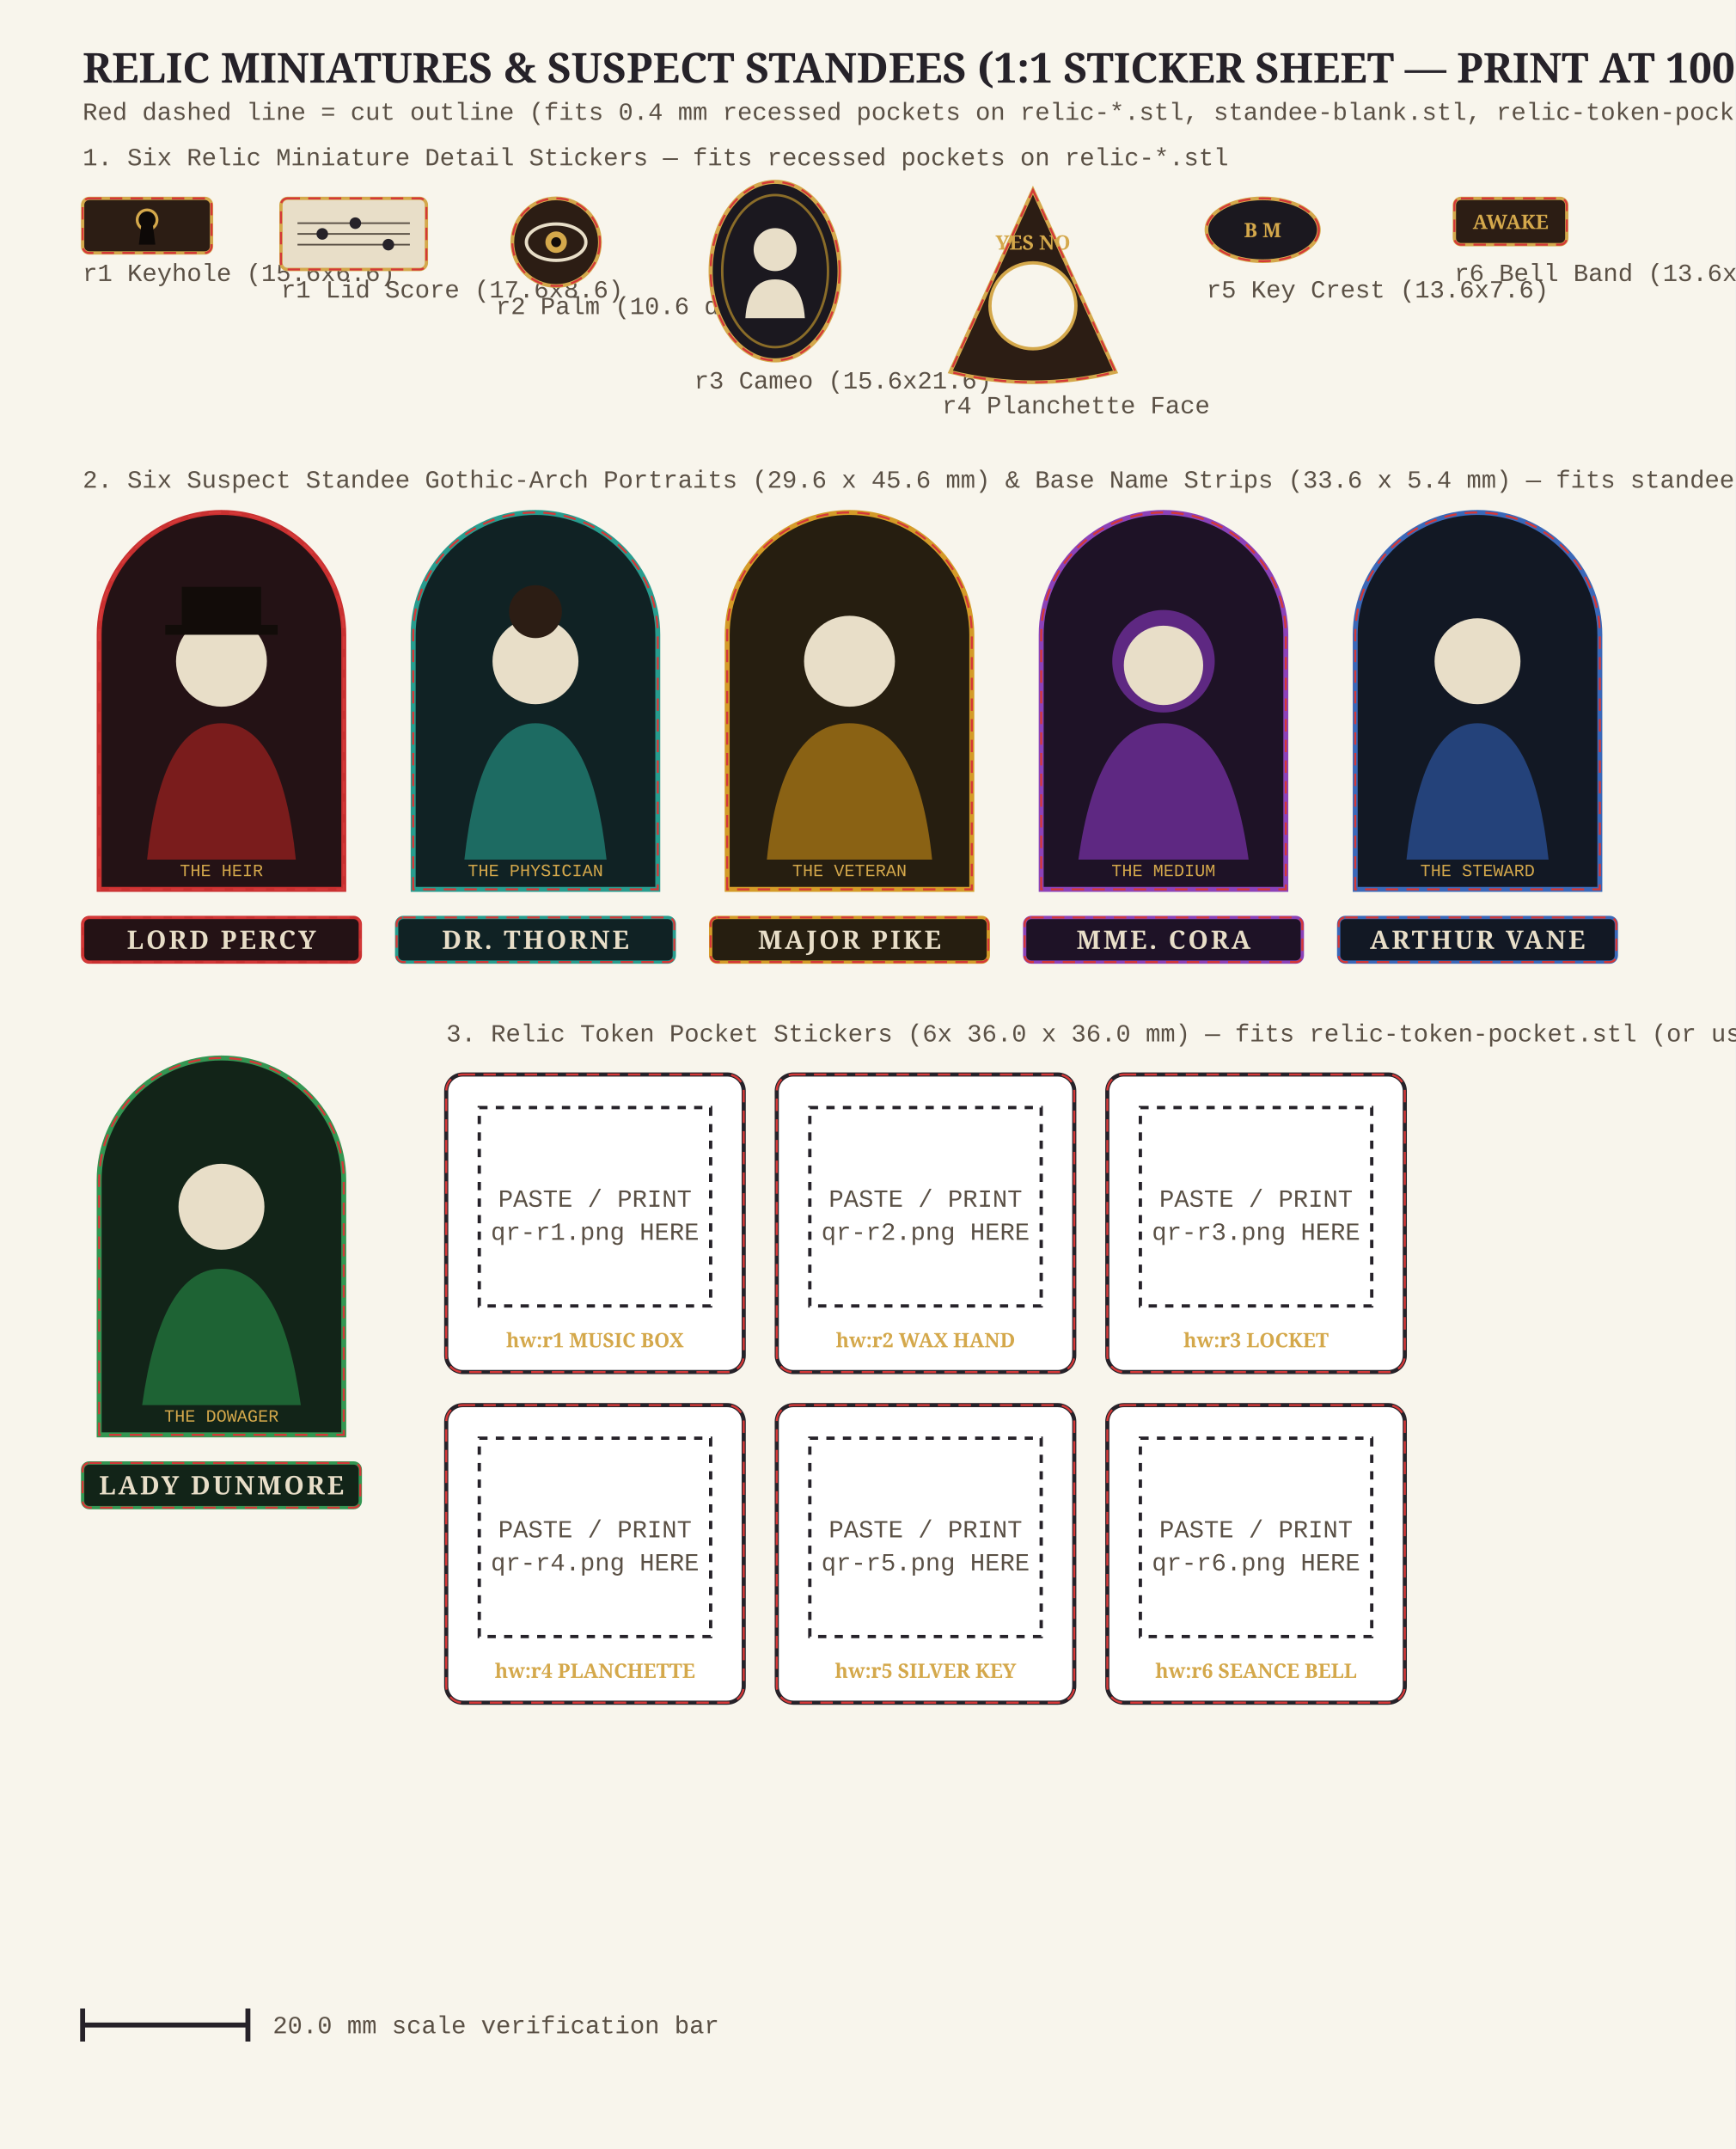
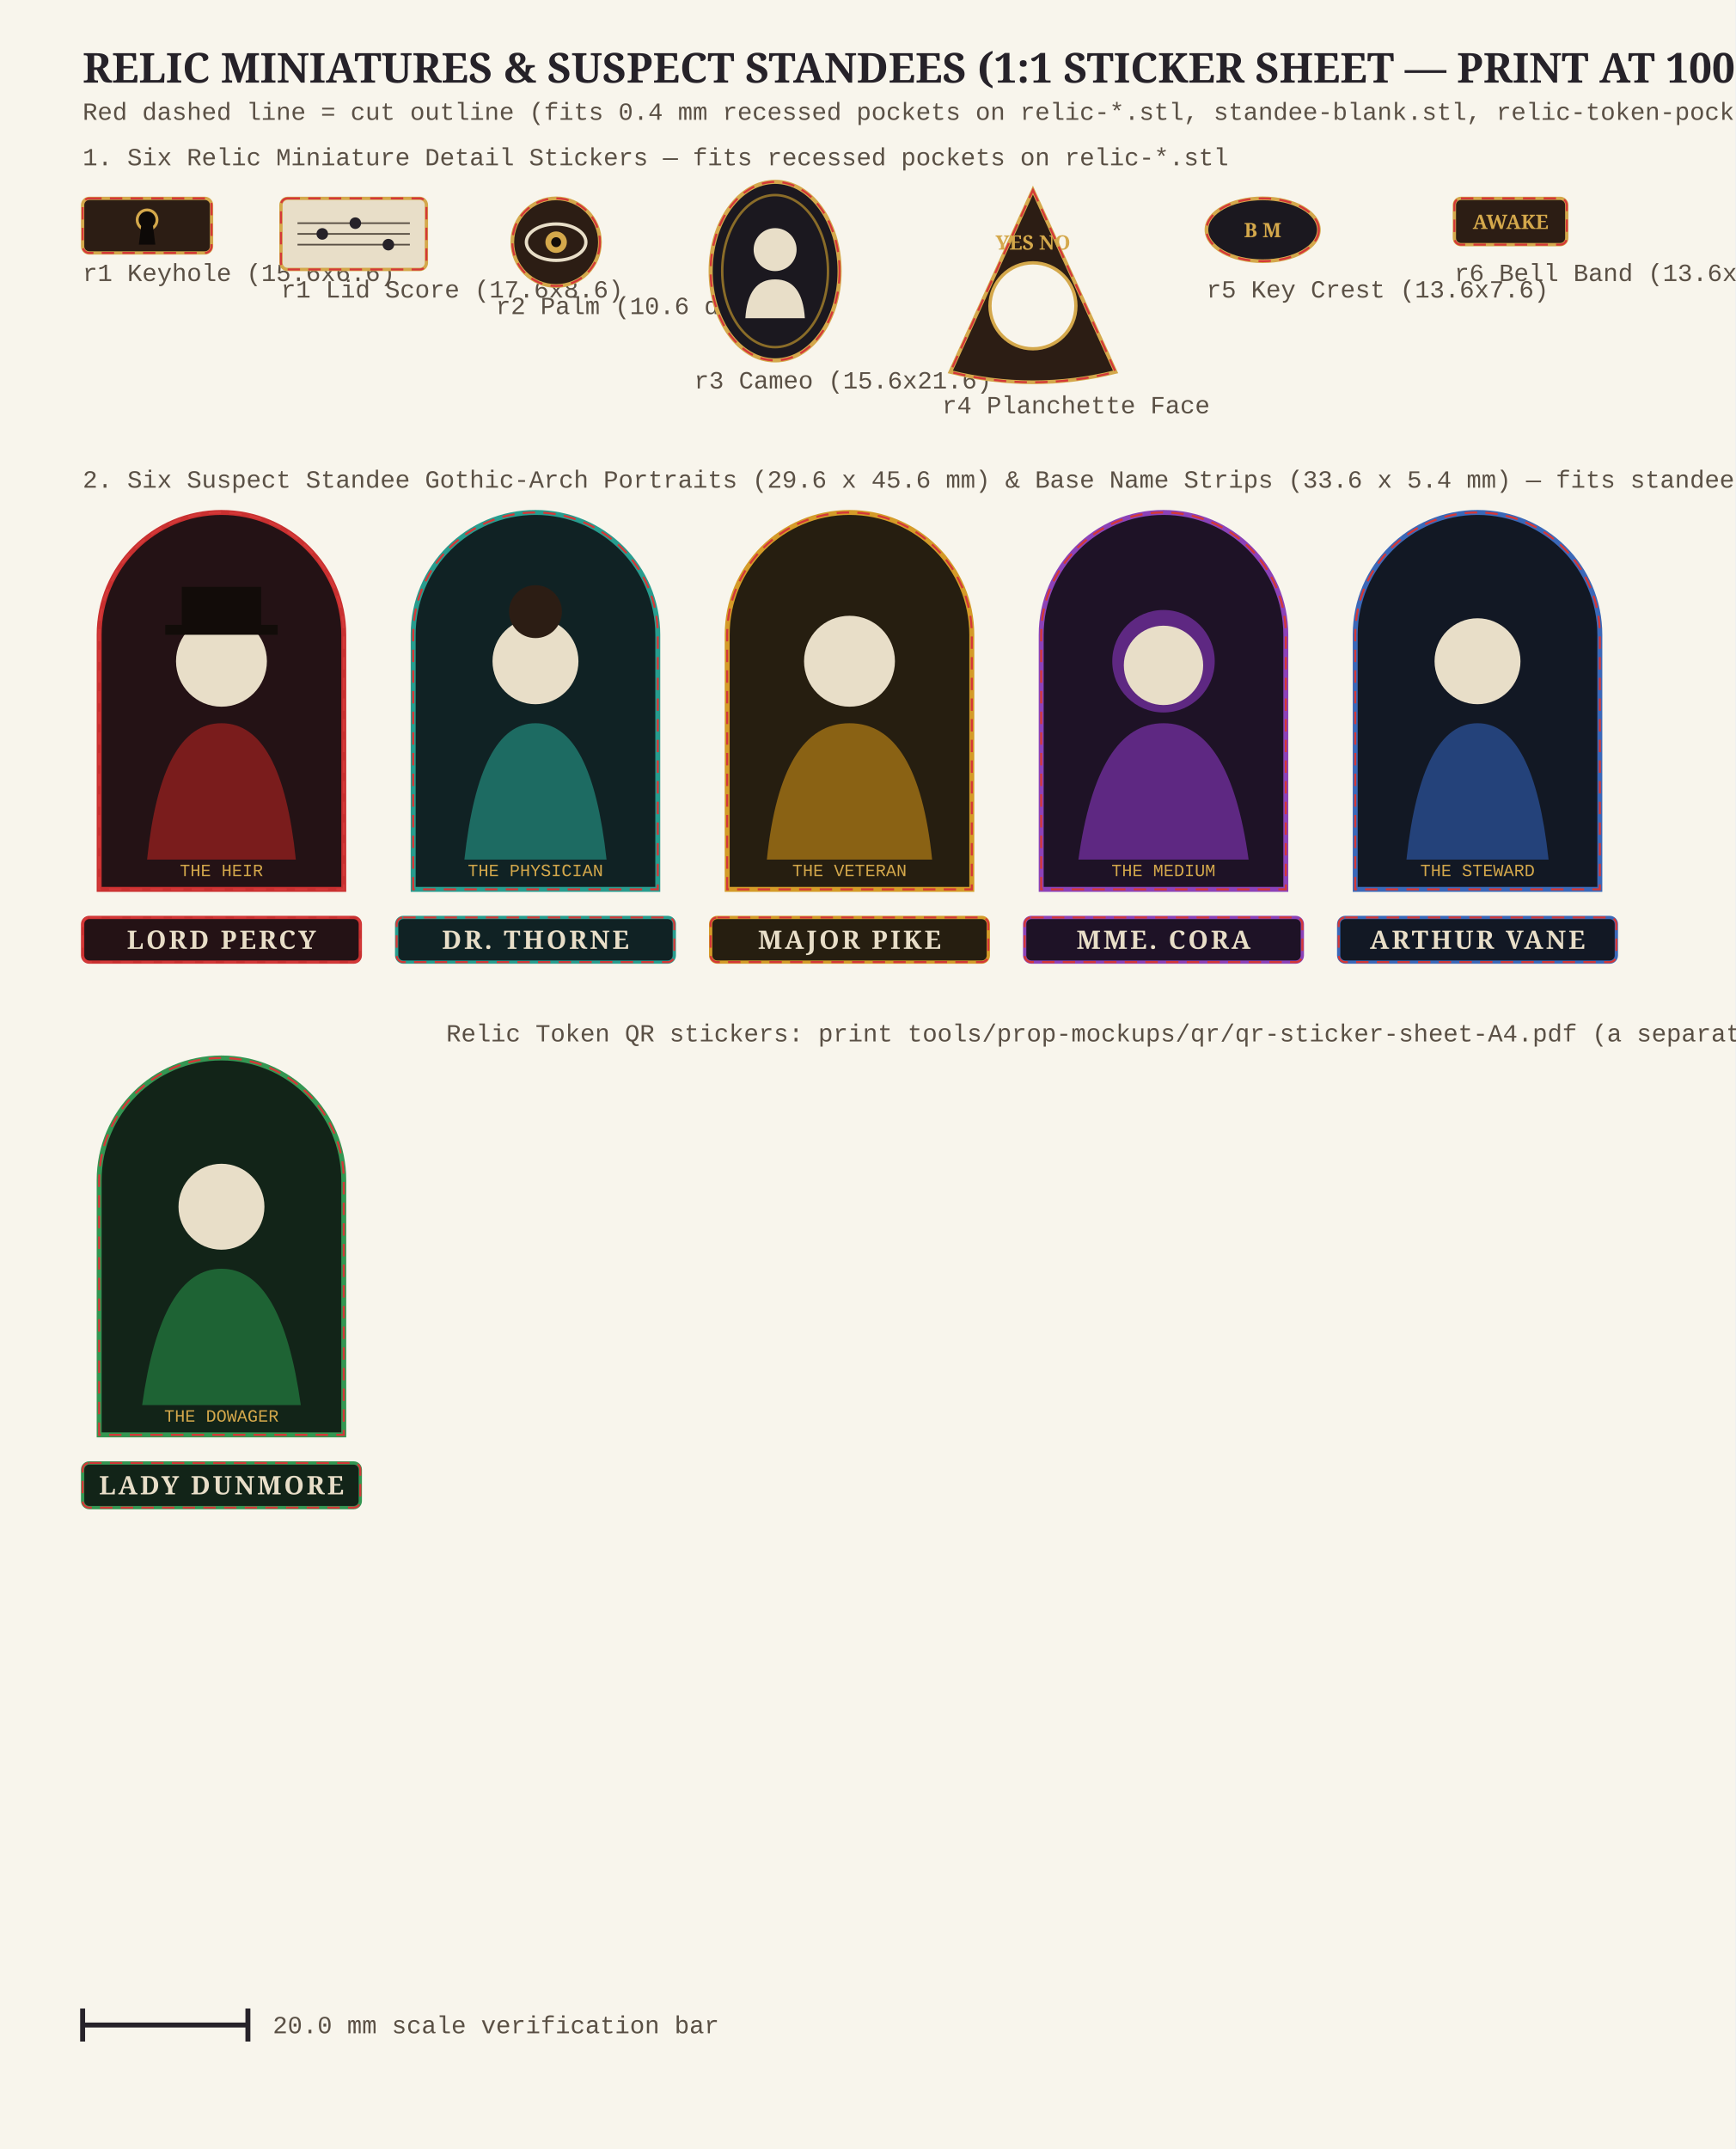
<svg xmlns="http://www.w3.org/2000/svg" width="210mm" height="260mm" viewBox="0 0 210 260">
  <defs>
    <style>
      .sheet-bg { fill: #f8f5ec; }
      .title { font-family: 'Georgia', serif; font-size: 5px; fill: #262229; font-weight: bold; }
      .sub { font-family: 'Courier New', monospace; font-size: 3px; fill: #5a5045; }
      .cut { fill: none; stroke: #d43838; stroke-width: 0.25; stroke-dasharray: 1.5,1; }
      .name-txt { font-family: 'Georgia', serif; font-size: 3.1px; fill: #e8dec8; text-anchor: middle; font-weight: bold; letter-spacing: 0.3px; }
      .role-txt { font-family: 'Courier New', monospace; font-size: 2.1px; fill: #d4a84b; text-anchor: middle; }
      .relic-txt { font-family: 'Georgia', serif; font-size: 2.4px; fill: #d4a84b; text-anchor: middle; font-weight: bold; }
    </style>
  </defs>
  <rect class="sheet-bg" x="0" y="0" width="210" height="260" />
  <text class="title" x="10" y="10">RELIC MINIATURES &amp; SUSPECT STANDEES (1:1 STICKER SHEET — PRINT AT 100% SCALE)</text>
  <text class="sub" x="10" y="14.5">Red dashed line = cut outline (fits 0.4 mm recessed pockets on relic-*.stl, standee-blank.stl, relic-token-pocket.stl)</text>
  <g transform="translate(10, 22)">
    <text class="sub" x="0" y="-2">1. Six Relic Miniature Detail Stickers — fits recessed pockets on relic-*.stl</text>
    <g transform="translate(0, 2)">
      <rect x="0" y="0" width="15.6" height="6.6" rx="0.8" fill="#2c1d14" stroke="#d4a84b" stroke-width="0.4" />
      <circle cx="7.8" cy="2.6" r="1.2" fill="#0d0907" stroke="#d4a84b" stroke-width="0.35" />
      <polygon points="7.1,3.2 8.5,3.2 8.8,5.6 6.8,5.6" fill="#0d0907" />
      <rect class="cut" x="0" y="0" width="15.6" height="6.6" rx="0.8" />
      <text class="sub" x="0" y="10">r1 Keyhole (15.6x6.6)</text>
    </g>
    <g transform="translate(24, 2)">
      <rect x="0" y="0" width="17.6" height="8.6" rx="0.8" fill="#e8dec8" stroke="#d4a84b" stroke-width="0.4" />
      <line x1="2" y1="3" x2="15.6" y2="3" stroke="#5a5045" stroke-width="0.2" />
      <line x1="2" y1="4.3" x2="15.6" y2="4.3" stroke="#5a5045" stroke-width="0.2" />
      <line x1="2" y1="5.6" x2="15.6" y2="5.6" stroke="#5a5045" stroke-width="0.2" />
      <circle cx="5" cy="4.3" r="0.7" fill="#262229" />
      <circle cx="9" cy="3.0" r="0.7" fill="#262229" />
      <circle cx="13" cy="5.6" r="0.7" fill="#262229" />
      <rect class="cut" x="0" y="0" width="17.6" height="8.6" rx="0.8" />
      <text class="sub" x="0" y="12">r1 Lid Score (17.6x8.6)</text>
    </g>
    <g transform="translate(52, 2)">
      <circle cx="5.3" cy="5.3" r="5.3" fill="#2c1d14" stroke="#d4a84b" stroke-width="0.45" />
      <ellipse cx="5.3" cy="5.3" rx="3.6" ry="2.2" fill="none" stroke="#e8dec8" stroke-width="0.4" />
      <circle cx="5.3" cy="5.3" r="1.3" fill="#d4a84b" />
      <circle cx="5.3" cy="5.3" r="0.6" fill="#120c09" />
      <circle class="cut" cx="5.3" cy="5.3" r="5.3" />
      <text class="sub" x="-2" y="14">r2 Palm (10.6 dia)</text>
    </g>
    <g transform="translate(76, 0)">
      <ellipse cx="7.8" cy="10.8" rx="7.8" ry="10.8" fill="#1b181f" stroke="#d4a84b" stroke-width="0.5" />
      <ellipse cx="7.8" cy="10.8" rx="6.4" ry="9.2" fill="none" stroke="#8a6c28" stroke-width="0.3" />
      <circle cx="7.8" cy="8.2" r="2.6" fill="#e8dec8" />
      <path d="M 4.2,16.5 Q 4.5,11.8 7.8,11.8 Q 11.1,11.8 11.4,16.5 Z" fill="#e8dec8" />
      <ellipse class="cut" cx="7.8" cy="10.8" rx="7.8" ry="10.8" />
      <text class="sub" x="-2" y="25">r3 Cameo (15.6x21.6)</text>
    </g>
    <g transform="translate(104, 0)">
      <path d="M 11.0,1.0 L 21.0,23.0 Q 11.0,25.5 1.0,23.0 Z" fill="#2c1d14" stroke="#d4a84b" stroke-width="0.45" />
      <circle cx="11.0" cy="15.0" r="5.2" fill="#f8f5ec" stroke="#d4a84b" stroke-width="0.4" />
      <text class="relic-txt" x="11.0" y="8.2">YES   NO</text>
      <path class="cut" d="M 11.0,1.0 L 21.0,23.0 Q 11.0,25.5 1.0,23.0 Z" />
      <text class="sub" x="0" y="28">r4 Planchette Face</text>
    </g>
    <g transform="translate(136, 2)">
      <ellipse cx="6.8" cy="3.8" rx="6.8" ry="3.8" fill="#1b181f" stroke="#d4a84b" stroke-width="0.45" />
      <text class="relic-txt" x="6.8" y="4.7">B M</text>
      <ellipse class="cut" cx="6.8" cy="3.8" rx="6.8" ry="3.8" />
      <text class="sub" x="0" y="12">r5 Key Crest (13.6x7.6)</text>
    </g>
    <g transform="translate(166, 2)">
      <rect x="0" y="0" width="13.6" height="5.6" rx="0.8" fill="#2c1d14" stroke="#d4a84b" stroke-width="0.4" />
      <text class="relic-txt" x="6.8" y="3.7" font-size="2.0">AWAKE</text>
      <rect class="cut" x="0" y="0" width="13.6" height="5.6" rx="0.8" />
      <text class="sub" x="0" y="10">r6 Bell Band (13.6x5.6)</text>
    </g>
  </g>
  <g transform="translate(10, 62)">
    <text class="sub" x="0" y="-3">2. Six Suspect Standee Gothic-Arch Portraits (29.6 x 45.6 mm) &amp; Base Name Strips (33.6 x 5.4 mm) — fits standee-blank.stl</text>
    <g transform="translate(0, 0)">
      <path d="M 2,45.6 L 2,14.8 A 14.8,14.8 0 0,1 31.6,14.8 L 31.6,45.6 Z" fill="#241215" stroke="#c93030" stroke-width="0.6" />
      <circle cx="16.8" cy="18.0" r="5.5" fill="#e8dec8" />
      <rect x="12.0" y="9.0" width="9.6" height="5.2" fill="#120c09" />
      <rect x="10.0" y="13.6" width="13.6" height="1.2" fill="#120c09" />
      <path d="M 7.8,42.0 Q 9.5,25.5 16.8,25.5 Q 24.1,25.5 25.8,42.0 Z" fill="#7a1c1c" />
      <text class="role-txt" x="16.8" y="44.0">THE HEIR</text>
      <path class="cut" d="M 2,45.6 L 2,14.8 A 14.8,14.8 0 0,1 31.6,14.8 L 31.6,45.6 Z" />
      <rect x="0" y="49" width="33.6" height="5.4" rx="0.8" fill="#241215" stroke="#c93030" stroke-width="0.4" />
      <text class="name-txt" x="16.8" y="52.8">LORD PERCY</text>
      <rect class="cut" x="0" y="49" width="33.6" height="5.4" rx="0.8" />
    </g>
    <g transform="translate(38, 0)">
      <path d="M 2,45.6 L 2,14.8 A 14.8,14.8 0 0,1 31.6,14.8 L 31.6,45.6 Z" fill="#102224" stroke="#289c8e" stroke-width="0.6" />
      <circle cx="16.8" cy="18.0" r="5.2" fill="#e8dec8" />
      <circle cx="16.8" cy="12.0" r="3.2" fill="#2c1d14" />
      <path d="M 8.2,42.0 Q 10.0,25.5 16.8,25.5 Q 23.6,25.5 25.4,42.0 Z" fill="#1d6b62" />
      <text class="role-txt" x="16.8" y="44.0">THE PHYSICIAN</text>
      <path class="cut" d="M 2,45.6 L 2,14.8 A 14.8,14.8 0 0,1 31.6,14.8 L 31.6,45.6 Z" />
      <rect x="0" y="49" width="33.6" height="5.4" rx="0.8" fill="#102224" stroke="#289c8e" stroke-width="0.4" />
      <text class="name-txt" x="16.8" y="52.8">DR. THORNE</text>
      <rect class="cut" x="0" y="49" width="33.6" height="5.4" rx="0.8" />
    </g>
    <g transform="translate(76, 0)">
      <path d="M 2,45.6 L 2,14.8 A 14.8,14.8 0 0,1 31.6,14.8 L 31.6,45.6 Z" fill="#261e10" stroke="#d49b28" stroke-width="0.6" />
      <circle cx="16.8" cy="18.0" r="5.5" fill="#e8dec8" />
      <path d="M 6.8,42.0 Q 8.5,25.5 16.8,25.5 Q 25.1,25.5 26.8,42.0 Z" fill="#8a6214" />
      <text class="role-txt" x="16.8" y="44.0">THE VETERAN</text>
      <path class="cut" d="M 2,45.6 L 2,14.8 A 14.8,14.8 0 0,1 31.6,14.8 L 31.6,45.6 Z" />
      <rect x="0" y="49" width="33.6" height="5.4" rx="0.8" fill="#261e10" stroke="#d49b28" stroke-width="0.4" />
      <text class="name-txt" x="16.8" y="52.8">MAJOR PIKE</text>
      <rect class="cut" x="0" y="49" width="33.6" height="5.4" rx="0.8" />
    </g>
    <g transform="translate(114, 0)">
      <path d="M 2,45.6 L 2,14.8 A 14.8,14.8 0 0,1 31.6,14.8 L 31.6,45.6 Z" fill="#1e1226" stroke="#8c42b8" stroke-width="0.6" />
      <circle cx="16.8" cy="18.0" r="6.2" fill="#5e2882" />
      <circle cx="16.8" cy="18.5" r="4.8" fill="#e8dec8" />
      <path d="M 6.5,42.0 Q 8.8,25.5 16.8,25.5 Q 24.8,25.5 27.1,42.0 Z" fill="#5e2882" />
      <text class="role-txt" x="16.8" y="44.0">THE MEDIUM</text>
      <path class="cut" d="M 2,45.6 L 2,14.8 A 14.8,14.8 0 0,1 31.6,14.8 L 31.6,45.6 Z" />
      <rect x="0" y="49" width="33.6" height="5.4" rx="0.8" fill="#1e1226" stroke="#8c42b8" stroke-width="0.4" />
      <text class="name-txt" x="16.8" y="52.8">MME. CORA</text>
      <rect class="cut" x="0" y="49" width="33.6" height="5.4" rx="0.8" />
    </g>
    <g transform="translate(152, 0)">
      <path d="M 2,45.6 L 2,14.8 A 14.8,14.8 0 0,1 31.6,14.8 L 31.6,45.6 Z" fill="#121824" stroke="#3b68b8" stroke-width="0.6" />
      <circle cx="16.8" cy="18.0" r="5.2" fill="#e8dec8" />
      <path d="M 8.2,42.0 Q 10.0,25.5 16.8,25.5 Q 23.6,25.5 25.4,42.0 Z" fill="#24427a" />
      <text class="role-txt" x="16.8" y="44.0">THE STEWARD</text>
      <path class="cut" d="M 2,45.6 L 2,14.8 A 14.8,14.8 0 0,1 31.6,14.8 L 31.6,45.6 Z" />
      <rect x="0" y="49" width="33.6" height="5.4" rx="0.8" fill="#121824" stroke="#3b68b8" stroke-width="0.4" />
      <text class="name-txt" x="16.8" y="52.8">ARTHUR VANE</text>
      <rect class="cut" x="0" y="49" width="33.6" height="5.4" rx="0.8" />
    </g>
  </g>
  <g transform="translate(10, 128)">
    <g transform="translate(0, 0)">
      <path d="M 2,45.6 L 2,14.8 A 14.8,14.8 0 0,1 31.6,14.8 L 31.6,45.6 Z" fill="#122418" stroke="#349652" stroke-width="0.6" />
      <circle cx="16.8" cy="18.0" r="5.2" fill="#e8dec8" />
      <path d="M 7.2,42.0 Q 9.5,25.5 16.8,25.5 Q 24.1,25.5 26.4,42.0 Z" fill="#1e6334" />
      <text class="role-txt" x="16.8" y="44.0">THE DOWAGER</text>
      <path class="cut" d="M 2,45.6 L 2,14.8 A 14.8,14.8 0 0,1 31.6,14.8 L 31.6,45.6 Z" />
      <rect x="0" y="49" width="33.6" height="5.4" rx="0.8" fill="#122418" stroke="#349652" stroke-width="0.4" />
      <text class="name-txt" x="16.8" y="52.8">LADY DUNMORE</text>
      <rect class="cut" x="0" y="49" width="33.6" height="5.4" rx="0.8" />
    </g>
-     <g transform="translate(44, 0)">
-       <text class="sub" x="0" y="-2">3. Relic Token Pocket Stickers (6x 36.0 x 36.0 mm) — fits relic-token-pocket.stl (or use 3D-printed QR plates relic-token-r1..r6.stl)</text>
-       <g transform="translate(0, 2)">
-         <rect x="0" y="0" width="36" height="36" rx="2.0" fill="#ffffff" stroke="#262229" stroke-width="0.5" />
-         <rect x="4" y="4" width="28" height="24" fill="none" stroke="#262229" stroke-width="0.4" stroke-dasharray="1,1" />
-         <text class="sub" x="18" y="16" text-anchor="middle">PASTE / PRINT</text>
-         <text class="sub" x="18" y="20" text-anchor="middle">qr-r1.png HERE</text>
-         <text class="relic-txt" x="18" y="33" fill="#262229">hw:r1 MUSIC BOX</text>
-         <rect class="cut" x="0" y="0" width="36" height="36" rx="2.0" />
-       </g>
-       <g transform="translate(40, 2)">
-         <rect x="0" y="0" width="36" height="36" rx="2.0" fill="#ffffff" stroke="#262229" stroke-width="0.5" />
-         <rect x="4" y="4" width="28" height="24" fill="none" stroke="#262229" stroke-width="0.4" stroke-dasharray="1,1" />
-         <text class="sub" x="18" y="16" text-anchor="middle">PASTE / PRINT</text>
-         <text class="sub" x="18" y="20" text-anchor="middle">qr-r2.png HERE</text>
-         <text class="relic-txt" x="18" y="33" fill="#262229">hw:r2 WAX HAND</text>
-         <rect class="cut" x="0" y="0" width="36" height="36" rx="2.0" />
-       </g>
-       <g transform="translate(80, 2)">
-         <rect x="0" y="0" width="36" height="36" rx="2.0" fill="#ffffff" stroke="#262229" stroke-width="0.5" />
-         <rect x="4" y="4" width="28" height="24" fill="none" stroke="#262229" stroke-width="0.4" stroke-dasharray="1,1" />
-         <text class="sub" x="18" y="16" text-anchor="middle">PASTE / PRINT</text>
-         <text class="sub" x="18" y="20" text-anchor="middle">qr-r3.png HERE</text>
-         <text class="relic-txt" x="18" y="33" fill="#262229">hw:r3 LOCKET</text>
-         <rect class="cut" x="0" y="0" width="36" height="36" rx="2.0" />
-       </g>
-       <g transform="translate(0, 42)">
-         <rect x="0" y="0" width="36" height="36" rx="2.0" fill="#ffffff" stroke="#262229" stroke-width="0.5" />
-         <rect x="4" y="4" width="28" height="24" fill="none" stroke="#262229" stroke-width="0.4" stroke-dasharray="1,1" />
-         <text class="sub" x="18" y="16" text-anchor="middle">PASTE / PRINT</text>
-         <text class="sub" x="18" y="20" text-anchor="middle">qr-r4.png HERE</text>
-         <text class="relic-txt" x="18" y="33" fill="#262229">hw:r4 PLANCHETTE</text>
-         <rect class="cut" x="0" y="0" width="36" height="36" rx="2.0" />
-       </g>
-       <g transform="translate(40, 42)">
-         <rect x="0" y="0" width="36" height="36" rx="2.0" fill="#ffffff" stroke="#262229" stroke-width="0.5" />
-         <rect x="4" y="4" width="28" height="24" fill="none" stroke="#262229" stroke-width="0.4" stroke-dasharray="1,1" />
-         <text class="sub" x="18" y="16" text-anchor="middle">PASTE / PRINT</text>
-         <text class="sub" x="18" y="20" text-anchor="middle">qr-r5.png HERE</text>
-         <text class="relic-txt" x="18" y="33" fill="#262229">hw:r5 SILVER KEY</text>
-         <rect class="cut" x="0" y="0" width="36" height="36" rx="2.0" />
-       </g>
-       <g transform="translate(80, 42)">
-         <rect x="0" y="0" width="36" height="36" rx="2.0" fill="#ffffff" stroke="#262229" stroke-width="0.5" />
-         <rect x="4" y="4" width="28" height="24" fill="none" stroke="#262229" stroke-width="0.4" stroke-dasharray="1,1" />
-         <text class="sub" x="18" y="16" text-anchor="middle">PASTE / PRINT</text>
-         <text class="sub" x="18" y="20" text-anchor="middle">qr-r6.png HERE</text>
-         <text class="relic-txt" x="18" y="33" fill="#262229">hw:r6 SEANCE BELL</text>
-         <rect class="cut" x="0" y="0" width="36" height="36" rx="2.0" />
-       </g>
-     </g>
+     <text class="sub" x="44" y="-2">Relic Token QR stickers: print tools/prop-mockups/qr/qr-sticker-sheet-A4.pdf (a separate sheet, 36 x 36 mm each)</text>
  </g>
  <g transform="translate(10, 245)">
    <line x1="0" y1="0" x2="20" y2="0" stroke="#262229" stroke-width="0.6" />
    <line x1="0" y1="-2" x2="0" y2="2" stroke="#262229" stroke-width="0.6" />
    <line x1="20" y1="-2" x2="20" y2="2" stroke="#262229" stroke-width="0.6" />
    <text class="sub" x="23" y="1">20.0 mm scale verification bar</text>
  </g>
</svg>
